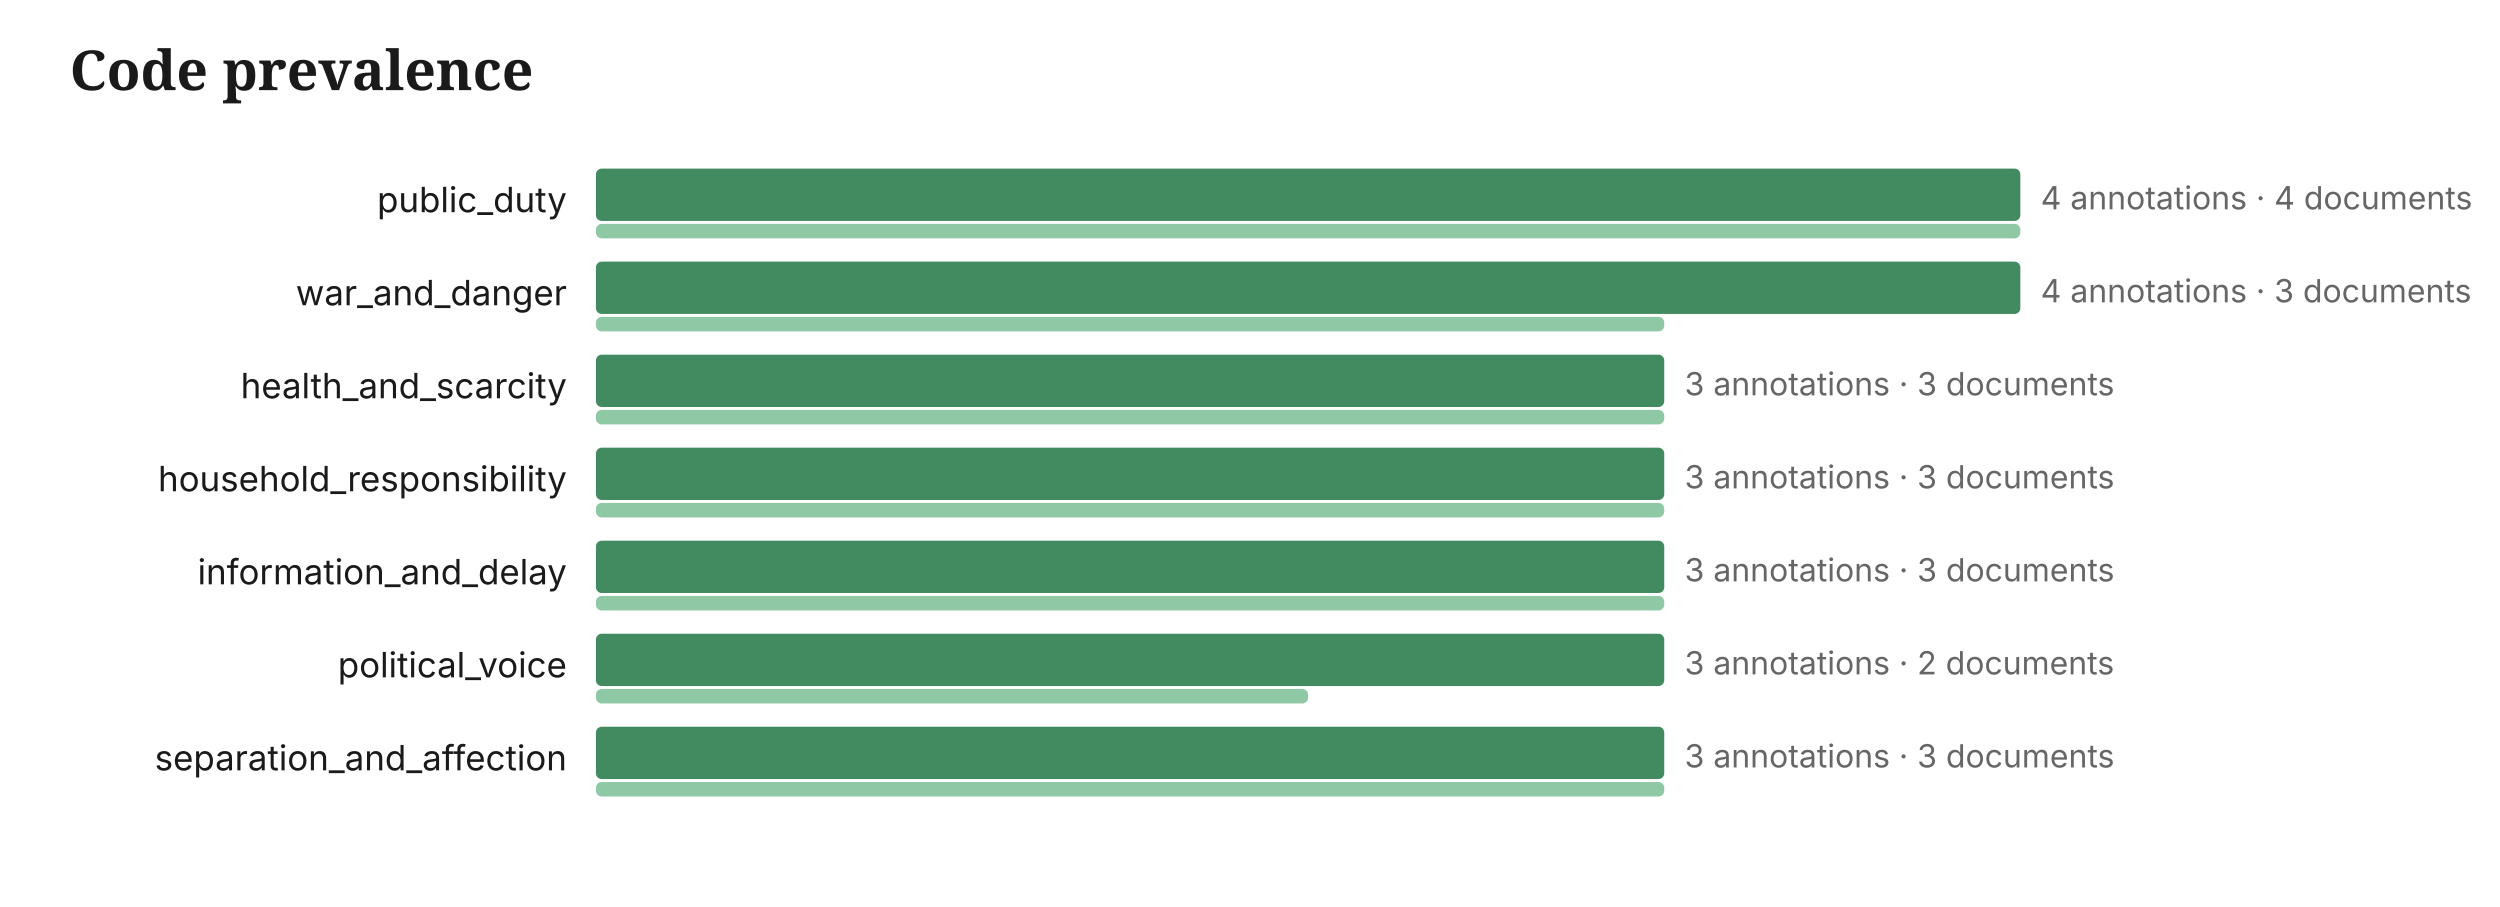
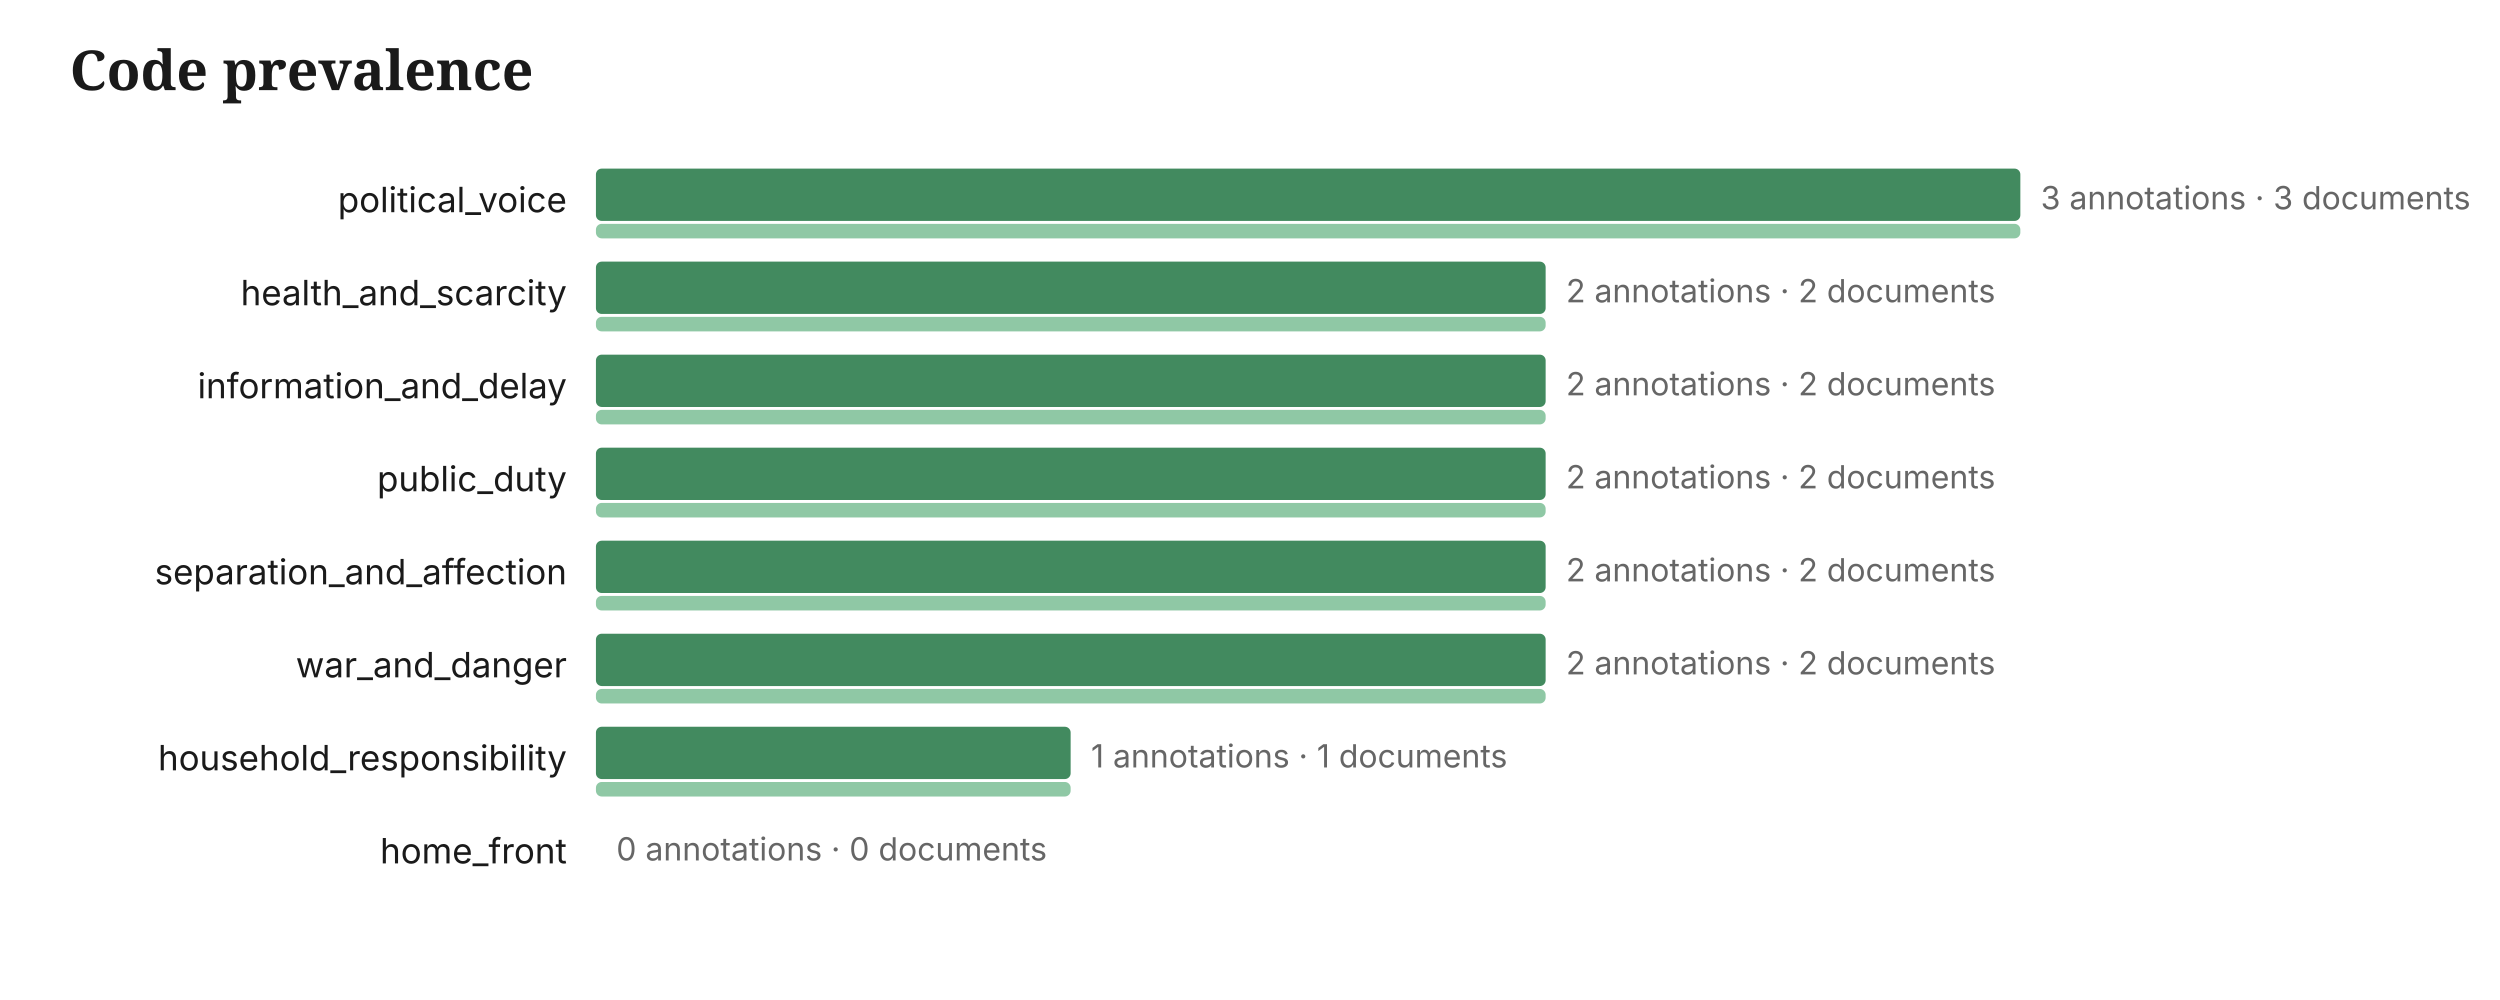
- <svg xmlns="http://www.w3.org/2000/svg" width="860" height="312" viewBox="0 0 860 312" role="img" aria-labelledby="title desc">
+ <svg xmlns="http://www.w3.org/2000/svg" width="860" height="344" viewBox="0 0 860 344" role="img" aria-labelledby="title desc">
  <rect width="100%" height="100%" fill="white" />
  <style>text{font-family:-apple-system,BlinkMacSystemFont,"Segoe UI",sans-serif;fill:#1a1a1a}.title{font:600 19px Georgia,serif}.label{font-size:12px}.value{font-size:11px;fill:#666666}.axis{stroke:#e4e4e4;stroke-width:1}</style>
  <text class="title" x="24" y="31">Code prevalence</text>
-   <text class="label" x="195" y="73" text-anchor="end">public_duty</text>
+   <text class="label" x="195" y="73" text-anchor="end">political_voice</text>
  <rect x="205" y="58" width="490.0" height="18" rx="2" fill="#428a5f" />
  <rect x="205" y="77" width="490.0" height="5" rx="2" fill="#8fc8a5" />
-   <text class="value" x="702.0" y="72">4 annotations · 4 documents</text>
-   <text class="label" x="195" y="105" text-anchor="end">war_and_danger</text>
-   <rect x="205" y="90" width="490.0" height="18" rx="2" fill="#428a5f" />
-   <rect x="205" y="109" width="367.5" height="5" rx="2" fill="#8fc8a5" />
-   <text class="value" x="702.0" y="104">4 annotations · 3 documents</text>
-   <text class="label" x="195" y="137" text-anchor="end">health_and_scarcity</text>
-   <rect x="205" y="122" width="367.5" height="18" rx="2" fill="#428a5f" />
-   <rect x="205" y="141" width="367.5" height="5" rx="2" fill="#8fc8a5" />
-   <text class="value" x="579.5" y="136">3 annotations · 3 documents</text>
-   <text class="label" x="195" y="169" text-anchor="end">household_responsibility</text>
-   <rect x="205" y="154" width="367.5" height="18" rx="2" fill="#428a5f" />
-   <rect x="205" y="173" width="367.5" height="5" rx="2" fill="#8fc8a5" />
-   <text class="value" x="579.5" y="168">3 annotations · 3 documents</text>
-   <text class="label" x="195" y="201" text-anchor="end">information_and_delay</text>
-   <rect x="205" y="186" width="367.5" height="18" rx="2" fill="#428a5f" />
-   <rect x="205" y="205" width="367.5" height="5" rx="2" fill="#8fc8a5" />
-   <text class="value" x="579.5" y="200">3 annotations · 3 documents</text>
-   <text class="label" x="195" y="233" text-anchor="end">political_voice</text>
-   <rect x="205" y="218" width="367.5" height="18" rx="2" fill="#428a5f" />
-   <rect x="205" y="237" width="245.0" height="5" rx="2" fill="#8fc8a5" />
-   <text class="value" x="579.5" y="232">3 annotations · 2 documents</text>
-   <text class="label" x="195" y="265" text-anchor="end">separation_and_affection</text>
-   <rect x="205" y="250" width="367.5" height="18" rx="2" fill="#428a5f" />
-   <rect x="205" y="269" width="367.5" height="5" rx="2" fill="#8fc8a5" />
-   <text class="value" x="579.5" y="264">3 annotations · 3 documents</text>
+   <text class="value" x="702.0" y="72">3 annotations · 3 documents</text>
+   <text class="label" x="195" y="105" text-anchor="end">health_and_scarcity</text>
+   <rect x="205" y="90" width="326.7" height="18" rx="2" fill="#428a5f" />
+   <rect x="205" y="109" width="326.7" height="5" rx="2" fill="#8fc8a5" />
+   <text class="value" x="538.7" y="104">2 annotations · 2 documents</text>
+   <text class="label" x="195" y="137" text-anchor="end">information_and_delay</text>
+   <rect x="205" y="122" width="326.7" height="18" rx="2" fill="#428a5f" />
+   <rect x="205" y="141" width="326.7" height="5" rx="2" fill="#8fc8a5" />
+   <text class="value" x="538.7" y="136">2 annotations · 2 documents</text>
+   <text class="label" x="195" y="169" text-anchor="end">public_duty</text>
+   <rect x="205" y="154" width="326.7" height="18" rx="2" fill="#428a5f" />
+   <rect x="205" y="173" width="326.7" height="5" rx="2" fill="#8fc8a5" />
+   <text class="value" x="538.7" y="168">2 annotations · 2 documents</text>
+   <text class="label" x="195" y="201" text-anchor="end">separation_and_affection</text>
+   <rect x="205" y="186" width="326.7" height="18" rx="2" fill="#428a5f" />
+   <rect x="205" y="205" width="326.7" height="5" rx="2" fill="#8fc8a5" />
+   <text class="value" x="538.7" y="200">2 annotations · 2 documents</text>
+   <text class="label" x="195" y="233" text-anchor="end">war_and_danger</text>
+   <rect x="205" y="218" width="326.7" height="18" rx="2" fill="#428a5f" />
+   <rect x="205" y="237" width="326.7" height="5" rx="2" fill="#8fc8a5" />
+   <text class="value" x="538.7" y="232">2 annotations · 2 documents</text>
+   <text class="label" x="195" y="265" text-anchor="end">household_responsibility</text>
+   <rect x="205" y="250" width="163.3" height="18" rx="2" fill="#428a5f" />
+   <rect x="205" y="269" width="163.3" height="5" rx="2" fill="#8fc8a5" />
+   <text class="value" x="375.3" y="264">1 annotations · 1 documents</text>
+   <text class="label" x="195" y="297" text-anchor="end">home_front</text>
+   <rect x="205" y="282" width="0.0" height="18" rx="2" fill="#428a5f" />
+   <rect x="205" y="301" width="0.0" height="5" rx="2" fill="#8fc8a5" />
+   <text class="value" x="212.0" y="296">0 annotations · 0 documents</text>
</svg>
